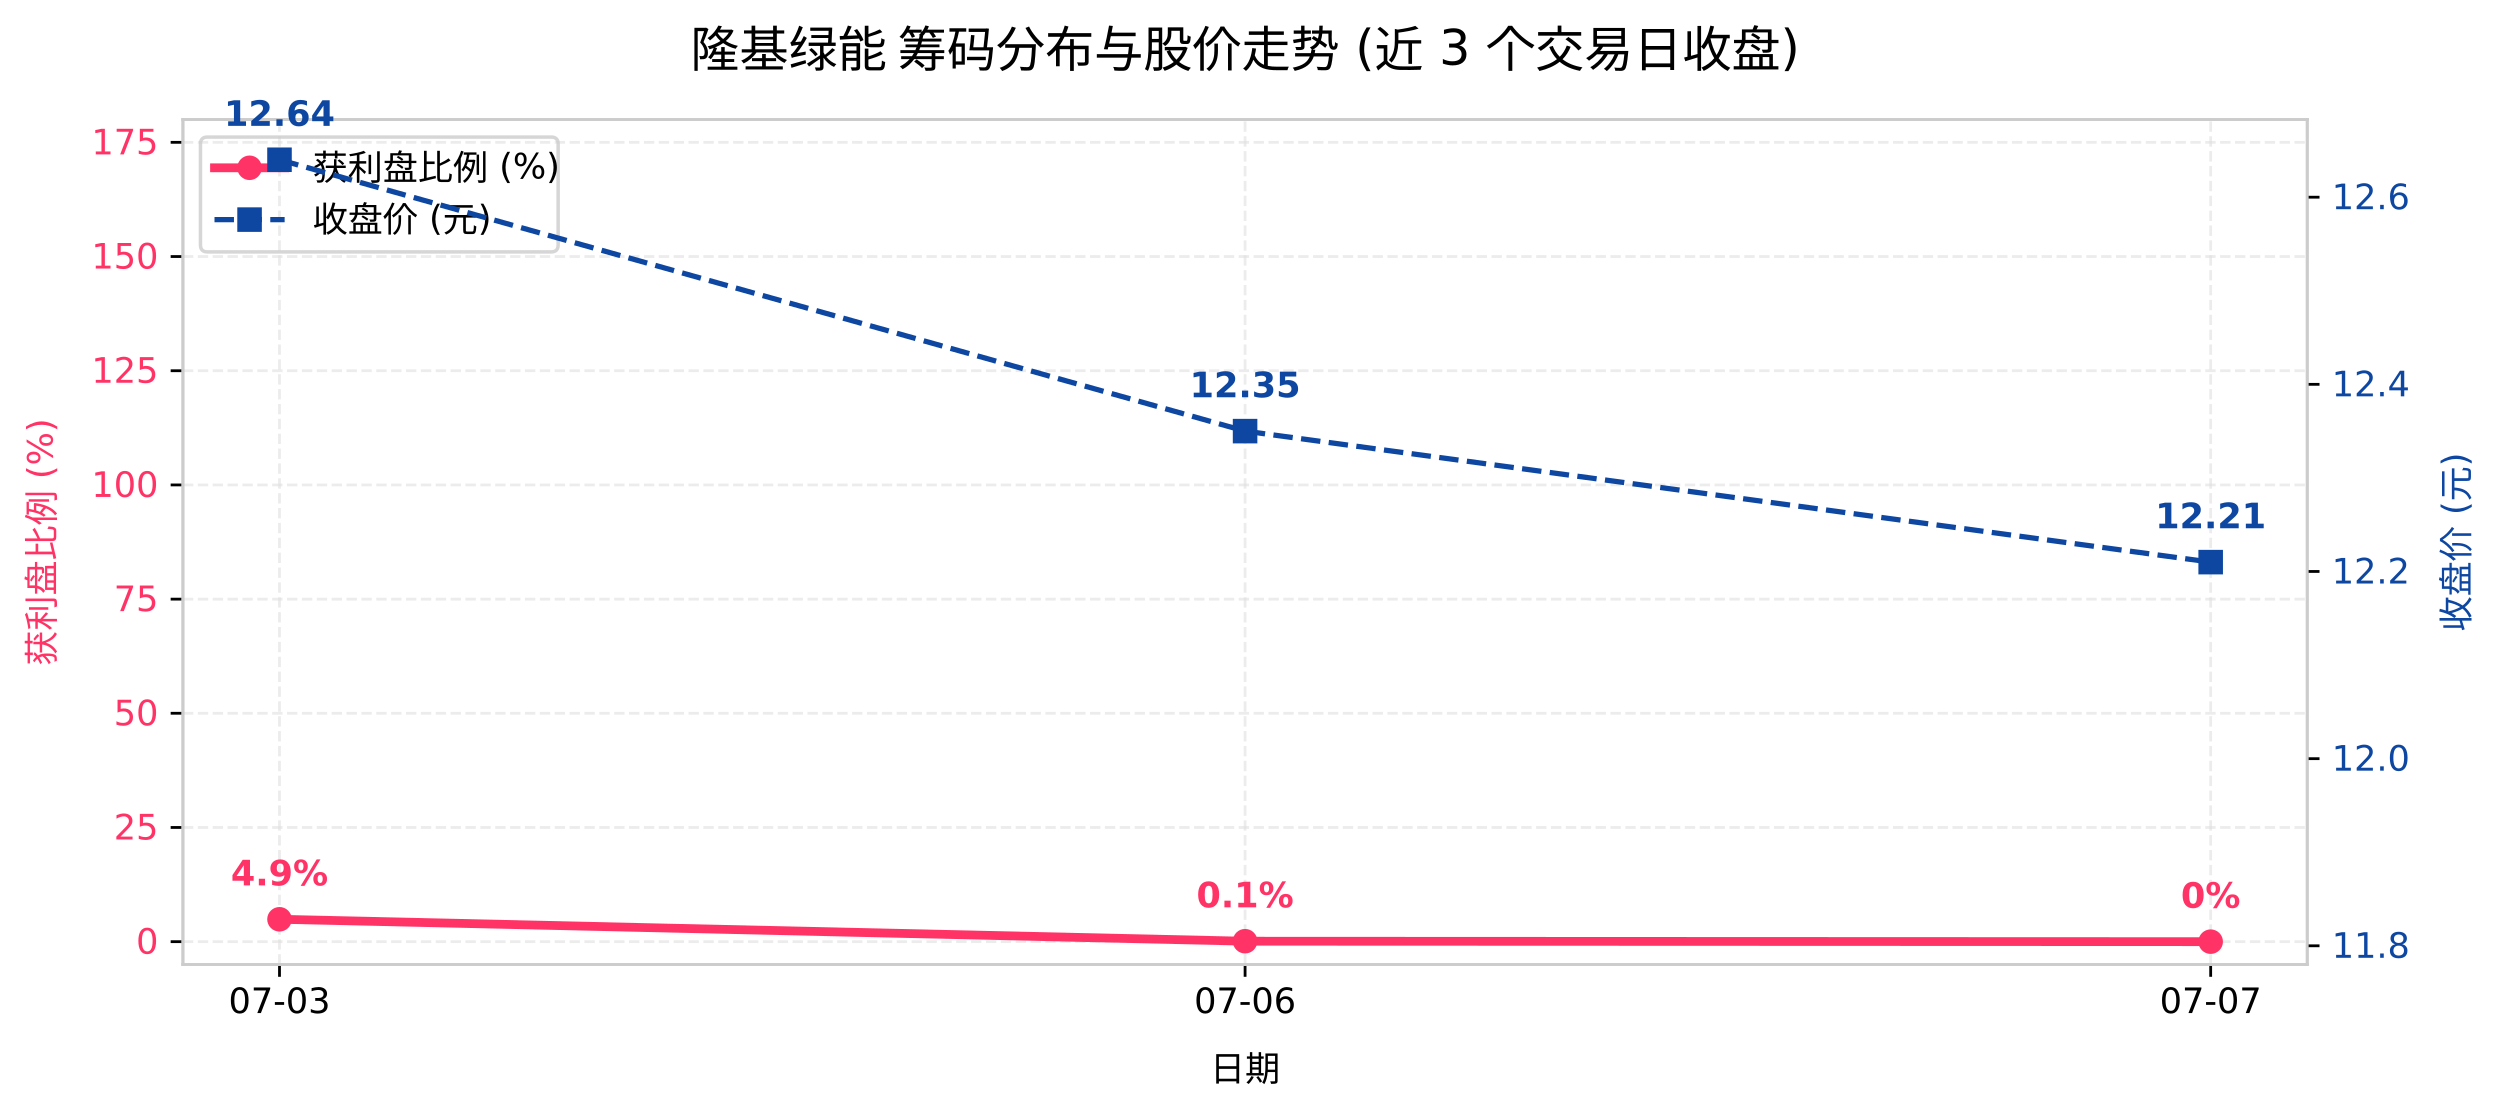
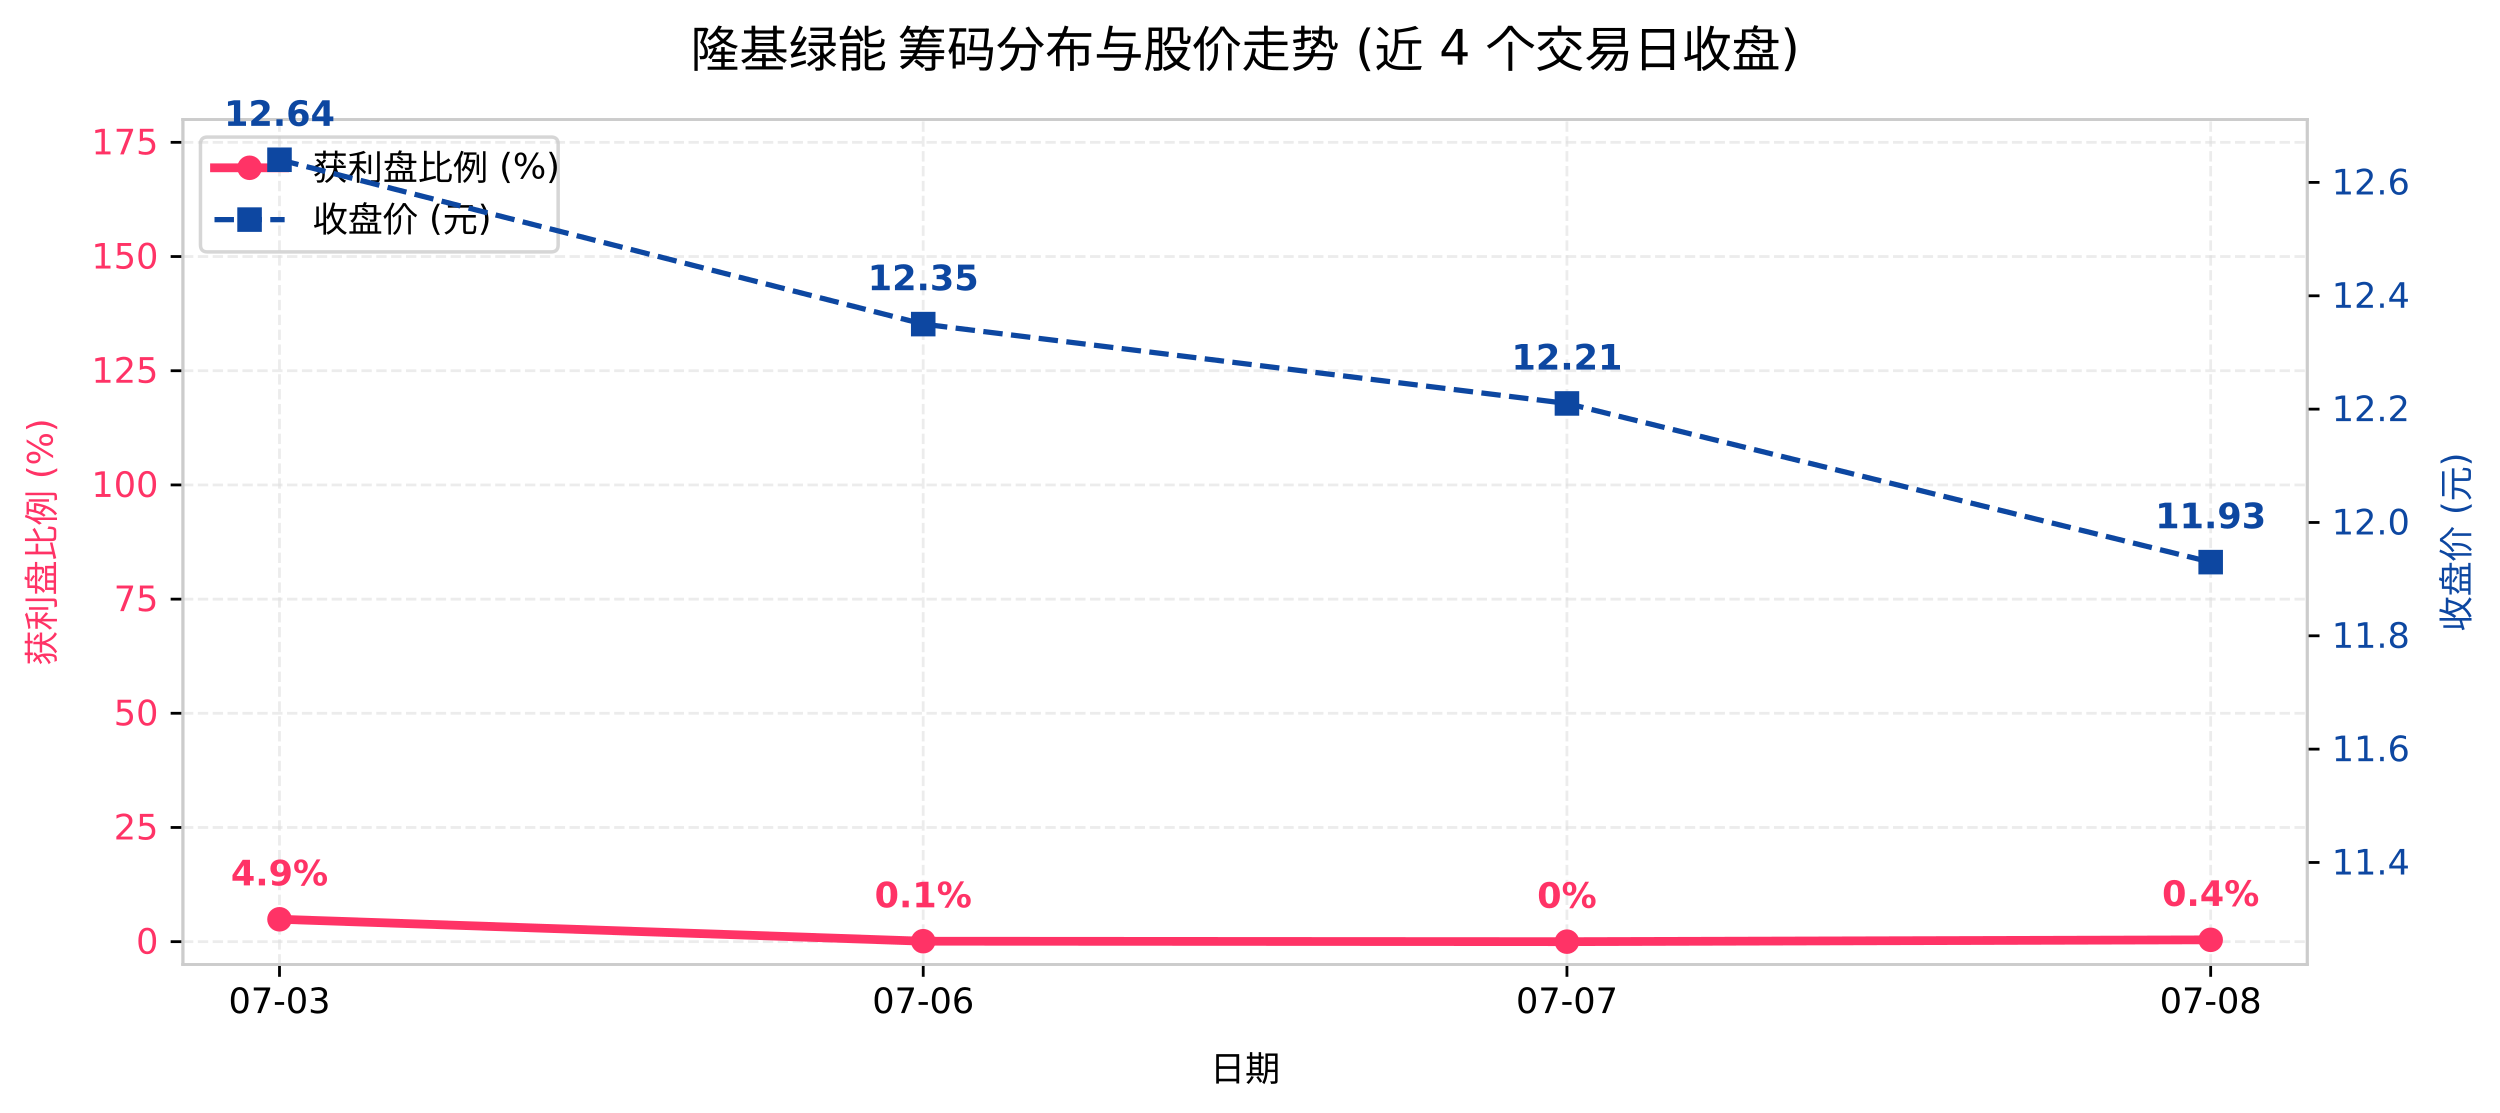
<svg xmlns="http://www.w3.org/2000/svg" xmlns:xlink="http://www.w3.org/1999/xlink" width="712.848pt" height="317.148pt" viewBox="0 0 712.848 317.148" version="1.1">
  <defs>
    <style type="text/css">*{stroke-linejoin: round; stroke-linecap: butt}</style>
  </defs>
  <g id="figure_1">
    <g id="patch_1">
      <path d="M 0 317.148  L 712.848 317.148  L 712.848 0  L 0 0  L 0 317.148  z " style="fill: none" />
    </g>
    <g id="axes_1">
      <g id="patch_2">
        <path d="M 52.163 275.017  L 657.883 275.017  L 657.883 34.08  L 52.163 34.08  L 52.163 275.017  z " style="fill: none" />
      </g>
      <g id="matplotlib.axis_1">
        <g id="xtick_1">
          <g id="line2d_1">
-             <path d="M 79.695 275.017  L 79.695 34.08  " clip-path="url(#p87358084dd)" style="fill: none; stroke-dasharray: 2.96,1.28; stroke-dashoffset: 0; stroke: #e0e0e0; stroke-opacity: 0.6; stroke-width: 0.8" />
+             <path d="M 79.695 275.017  L 79.695 34.08  " clip-path="url(#p264b00949a)" style="fill: none; stroke-dasharray: 2.96,1.28; stroke-dashoffset: 0; stroke: #e0e0e0; stroke-opacity: 0.6; stroke-width: 0.8" />
          </g>
          <g id="line2d_2">
            <defs>
-               <path id="m7f58b5cabd" d="M 0 0  L 0 3.5  " style="stroke: #000000; stroke-width: 0.8" />
+               <path id="m10f43f8db2" d="M 0 0  L 0 3.5  " style="stroke: #000000; stroke-width: 0.8" />
            </defs>
            <g>
-               <use xlink:href="#m7f58b5cabd" x="79.695" y="275.017" style="stroke: #000000; stroke-width: 0.8" />
+               <use xlink:href="#m10f43f8db2" x="79.695" y="275.017" style="stroke: #000000; stroke-width: 0.8" />
            </g>
          </g>
          <g id="text_1">
            <text style="font: 10px 'WenQuanYi Zen Hei', 'DejaVu Sans', 'Arial', sans-serif; text-anchor: middle" x="79.695" y="288.873" transform="rotate(-0 79.69523 288.8728)">07-03</text>
          </g>
        </g>
        <g id="xtick_2">
          <g id="line2d_3">
-             <path d="M 355.022 275.017  L 355.022 34.08  " clip-path="url(#p87358084dd)" style="fill: none; stroke-dasharray: 2.96,1.28; stroke-dashoffset: 0; stroke: #e0e0e0; stroke-opacity: 0.6; stroke-width: 0.8" />
+             <path d="M 263.247 275.017  L 263.247 34.08  " clip-path="url(#p264b00949a)" style="fill: none; stroke-dasharray: 2.96,1.28; stroke-dashoffset: 0; stroke: #e0e0e0; stroke-opacity: 0.6; stroke-width: 0.8" />
          </g>
          <g id="line2d_4">
            <g>
-               <use xlink:href="#m7f58b5cabd" x="355.022" y="275.017" style="stroke: #000000; stroke-width: 0.8" />
+               <use xlink:href="#m10f43f8db2" x="263.247" y="275.017" style="stroke: #000000; stroke-width: 0.8" />
            </g>
          </g>
          <g id="text_2">
-             <text style="font: 10px 'WenQuanYi Zen Hei', 'DejaVu Sans', 'Arial', sans-serif; text-anchor: middle" x="355.022" y="288.873" transform="rotate(-0 355.0225 288.8728)">07-06</text>
+             <text style="font: 10px 'WenQuanYi Zen Hei', 'DejaVu Sans', 'Arial', sans-serif; text-anchor: middle" x="263.247" y="288.873" transform="rotate(-0 263.2467 288.8728)">07-06</text>
          </g>
        </g>
        <g id="xtick_3">
          <g id="line2d_5">
-             <path d="M 630.35 275.017  L 630.35 34.08  " clip-path="url(#p87358084dd)" style="fill: none; stroke-dasharray: 2.96,1.28; stroke-dashoffset: 0; stroke: #e0e0e0; stroke-opacity: 0.6; stroke-width: 0.8" />
+             <path d="M 446.798 275.017  L 446.798 34.08  " clip-path="url(#p264b00949a)" style="fill: none; stroke-dasharray: 2.96,1.28; stroke-dashoffset: 0; stroke: #e0e0e0; stroke-opacity: 0.6; stroke-width: 0.8" />
          </g>
          <g id="line2d_6">
            <g>
-               <use xlink:href="#m7f58b5cabd" x="630.35" y="275.017" style="stroke: #000000; stroke-width: 0.8" />
+               <use xlink:href="#m10f43f8db2" x="446.798" y="275.017" style="stroke: #000000; stroke-width: 0.8" />
            </g>
          </g>
          <g id="text_3">
-             <text style="font: 10px 'WenQuanYi Zen Hei', 'DejaVu Sans', 'Arial', sans-serif; text-anchor: middle" x="630.35" y="288.873" transform="rotate(-0 630.3498 288.8728)">07-07</text>
-           </g>
-         </g>
-         <g id="text_4">
+             <text style="font: 10px 'WenQuanYi Zen Hei', 'DejaVu Sans', 'Arial', sans-serif; text-anchor: middle" x="446.798" y="288.873" transform="rotate(-0 446.7983 288.8728)">07-07</text>
+           </g>
+         </g>
+         <g id="xtick_4">
+           <g id="line2d_7">
+             <path d="M 630.35 275.017  L 630.35 34.08  " clip-path="url(#p264b00949a)" style="fill: none; stroke-dasharray: 2.96,1.28; stroke-dashoffset: 0; stroke: #e0e0e0; stroke-opacity: 0.6; stroke-width: 0.8" />
+           </g>
+           <g id="line2d_8">
+             <g>
+               <use xlink:href="#m10f43f8db2" x="630.35" y="275.017" style="stroke: #000000; stroke-width: 0.8" />
+             </g>
+           </g>
+           <g id="text_4">
+             <text style="font: 10px 'WenQuanYi Zen Hei', 'DejaVu Sans', 'Arial', sans-serif; text-anchor: middle" x="630.35" y="288.873" transform="rotate(-0 630.3498 288.8728)">07-08</text>
+           </g>
+         </g>
+         <g id="text_5">
          <text style="font: 10px 'WenQuanYi Zen Hei', 'DejaVu Sans', 'Arial', sans-serif; text-anchor: middle" x="355.022" y="308.287" transform="rotate(-0 355.0225 308.2869)">日期</text>
        </g>
      </g>
      <g id="matplotlib.axis_2">
        <g id="ytick_1">
-           <g id="line2d_7">
-             <path d="M 52.163 268.505  L 657.883 268.505  " clip-path="url(#p87358084dd)" style="fill: none; stroke-dasharray: 2.96,1.28; stroke-dashoffset: 0; stroke: #e0e0e0; stroke-opacity: 0.6; stroke-width: 0.8" />
-           </g>
-           <g id="line2d_8">
+           <g id="line2d_9">
+             <path d="M 52.163 268.505  L 657.883 268.505  " clip-path="url(#p264b00949a)" style="fill: none; stroke-dasharray: 2.96,1.28; stroke-dashoffset: 0; stroke: #e0e0e0; stroke-opacity: 0.6; stroke-width: 0.8" />
+           </g>
+           <g id="line2d_10">
            <defs>
-               <path id="mf922572b8c" d="M 0 0  L -3.5 0  " style="stroke: #000000; stroke-width: 0.8" />
+               <path id="mbeac94506a" d="M 0 0  L -3.5 0  " style="stroke: #000000; stroke-width: 0.8" />
            </defs>
            <g>
-               <use xlink:href="#mf922572b8c" x="52.163" y="268.505" style="stroke: #000000; stroke-width: 0.8" />
-             </g>
-           </g>
-           <g id="text_5">
+               <use xlink:href="#mbeac94506a" x="52.163" y="268.505" style="stroke: #000000; stroke-width: 0.8" />
+             </g>
+           </g>
+           <g id="text_6">
            <text style="fill: #ff3366; font: 10px 'WenQuanYi Zen Hei', 'DejaVu Sans', 'Arial', sans-serif; text-anchor: end" x="45.163" y="271.933" transform="rotate(-0 45.1625 271.9329)">0</text>
          </g>
        </g>
        <g id="ytick_2">
-           <g id="line2d_9">
-             <path d="M 52.163 235.946  L 657.883 235.946  " clip-path="url(#p87358084dd)" style="fill: none; stroke-dasharray: 2.96,1.28; stroke-dashoffset: 0; stroke: #e0e0e0; stroke-opacity: 0.6; stroke-width: 0.8" />
-           </g>
-           <g id="line2d_10">
-             <g>
-               <use xlink:href="#mf922572b8c" x="52.163" y="235.946" style="stroke: #000000; stroke-width: 0.8" />
-             </g>
-           </g>
-           <g id="text_6">
+           <g id="line2d_11">
+             <path d="M 52.163 235.946  L 657.883 235.946  " clip-path="url(#p264b00949a)" style="fill: none; stroke-dasharray: 2.96,1.28; stroke-dashoffset: 0; stroke: #e0e0e0; stroke-opacity: 0.6; stroke-width: 0.8" />
+           </g>
+           <g id="line2d_12">
+             <g>
+               <use xlink:href="#mbeac94506a" x="52.163" y="235.946" style="stroke: #000000; stroke-width: 0.8" />
+             </g>
+           </g>
+           <g id="text_7">
            <text style="fill: #ff3366; font: 10px 'WenQuanYi Zen Hei', 'DejaVu Sans', 'Arial', sans-serif; text-anchor: end" x="45.163" y="239.374" transform="rotate(-0 45.1625 239.3739)">25</text>
          </g>
        </g>
        <g id="ytick_3">
-           <g id="line2d_11">
-             <path d="M 52.163 203.387  L 657.883 203.387  " clip-path="url(#p87358084dd)" style="fill: none; stroke-dasharray: 2.96,1.28; stroke-dashoffset: 0; stroke: #e0e0e0; stroke-opacity: 0.6; stroke-width: 0.8" />
-           </g>
-           <g id="line2d_12">
-             <g>
-               <use xlink:href="#mf922572b8c" x="52.163" y="203.387" style="stroke: #000000; stroke-width: 0.8" />
-             </g>
-           </g>
-           <g id="text_7">
+           <g id="line2d_13">
+             <path d="M 52.163 203.387  L 657.883 203.387  " clip-path="url(#p264b00949a)" style="fill: none; stroke-dasharray: 2.96,1.28; stroke-dashoffset: 0; stroke: #e0e0e0; stroke-opacity: 0.6; stroke-width: 0.8" />
+           </g>
+           <g id="line2d_14">
+             <g>
+               <use xlink:href="#mbeac94506a" x="52.163" y="203.387" style="stroke: #000000; stroke-width: 0.8" />
+             </g>
+           </g>
+           <g id="text_8">
            <text style="fill: #ff3366; font: 10px 'WenQuanYi Zen Hei', 'DejaVu Sans', 'Arial', sans-serif; text-anchor: end" x="45.163" y="206.815" transform="rotate(-0 45.1625 206.815)">50</text>
          </g>
        </g>
        <g id="ytick_4">
-           <g id="line2d_13">
-             <path d="M 52.163 170.828  L 657.883 170.828  " clip-path="url(#p87358084dd)" style="fill: none; stroke-dasharray: 2.96,1.28; stroke-dashoffset: 0; stroke: #e0e0e0; stroke-opacity: 0.6; stroke-width: 0.8" />
-           </g>
-           <g id="line2d_14">
-             <g>
-               <use xlink:href="#mf922572b8c" x="52.163" y="170.828" style="stroke: #000000; stroke-width: 0.8" />
-             </g>
-           </g>
-           <g id="text_8">
+           <g id="line2d_15">
+             <path d="M 52.163 170.828  L 657.883 170.828  " clip-path="url(#p264b00949a)" style="fill: none; stroke-dasharray: 2.96,1.28; stroke-dashoffset: 0; stroke: #e0e0e0; stroke-opacity: 0.6; stroke-width: 0.8" />
+           </g>
+           <g id="line2d_16">
+             <g>
+               <use xlink:href="#mbeac94506a" x="52.163" y="170.828" style="stroke: #000000; stroke-width: 0.8" />
+             </g>
+           </g>
+           <g id="text_9">
            <text style="fill: #ff3366; font: 10px 'WenQuanYi Zen Hei', 'DejaVu Sans', 'Arial', sans-serif; text-anchor: end" x="45.163" y="174.256" transform="rotate(-0 45.1625 174.256)">75</text>
          </g>
        </g>
        <g id="ytick_5">
-           <g id="line2d_15">
-             <path d="M 52.163 138.269  L 657.883 138.269  " clip-path="url(#p87358084dd)" style="fill: none; stroke-dasharray: 2.96,1.28; stroke-dashoffset: 0; stroke: #e0e0e0; stroke-opacity: 0.6; stroke-width: 0.8" />
-           </g>
-           <g id="line2d_16">
-             <g>
-               <use xlink:href="#mf922572b8c" x="52.163" y="138.269" style="stroke: #000000; stroke-width: 0.8" />
-             </g>
-           </g>
-           <g id="text_9">
+           <g id="line2d_17">
+             <path d="M 52.163 138.269  L 657.883 138.269  " clip-path="url(#p264b00949a)" style="fill: none; stroke-dasharray: 2.96,1.28; stroke-dashoffset: 0; stroke: #e0e0e0; stroke-opacity: 0.6; stroke-width: 0.8" />
+           </g>
+           <g id="line2d_18">
+             <g>
+               <use xlink:href="#mbeac94506a" x="52.163" y="138.269" style="stroke: #000000; stroke-width: 0.8" />
+             </g>
+           </g>
+           <g id="text_10">
            <text style="fill: #ff3366; font: 10px 'WenQuanYi Zen Hei', 'DejaVu Sans', 'Arial', sans-serif; text-anchor: end" x="45.163" y="141.697" transform="rotate(-0 45.1625 141.6971)">100</text>
          </g>
        </g>
        <g id="ytick_6">
-           <g id="line2d_17">
-             <path d="M 52.163 105.71  L 657.883 105.71  " clip-path="url(#p87358084dd)" style="fill: none; stroke-dasharray: 2.96,1.28; stroke-dashoffset: 0; stroke: #e0e0e0; stroke-opacity: 0.6; stroke-width: 0.8" />
-           </g>
-           <g id="line2d_18">
-             <g>
-               <use xlink:href="#mf922572b8c" x="52.163" y="105.71" style="stroke: #000000; stroke-width: 0.8" />
-             </g>
-           </g>
-           <g id="text_10">
+           <g id="line2d_19">
+             <path d="M 52.163 105.71  L 657.883 105.71  " clip-path="url(#p264b00949a)" style="fill: none; stroke-dasharray: 2.96,1.28; stroke-dashoffset: 0; stroke: #e0e0e0; stroke-opacity: 0.6; stroke-width: 0.8" />
+           </g>
+           <g id="line2d_20">
+             <g>
+               <use xlink:href="#mbeac94506a" x="52.163" y="105.71" style="stroke: #000000; stroke-width: 0.8" />
+             </g>
+           </g>
+           <g id="text_11">
            <text style="fill: #ff3366; font: 10px 'WenQuanYi Zen Hei', 'DejaVu Sans', 'Arial', sans-serif; text-anchor: end" x="45.163" y="109.138" transform="rotate(-0 45.1625 109.1381)">125</text>
          </g>
        </g>
        <g id="ytick_7">
-           <g id="line2d_19">
-             <path d="M 52.163 73.151  L 657.883 73.151  " clip-path="url(#p87358084dd)" style="fill: none; stroke-dasharray: 2.96,1.28; stroke-dashoffset: 0; stroke: #e0e0e0; stroke-opacity: 0.6; stroke-width: 0.8" />
-           </g>
-           <g id="line2d_20">
-             <g>
-               <use xlink:href="#mf922572b8c" x="52.163" y="73.151" style="stroke: #000000; stroke-width: 0.8" />
-             </g>
-           </g>
-           <g id="text_11">
+           <g id="line2d_21">
+             <path d="M 52.163 73.151  L 657.883 73.151  " clip-path="url(#p264b00949a)" style="fill: none; stroke-dasharray: 2.96,1.28; stroke-dashoffset: 0; stroke: #e0e0e0; stroke-opacity: 0.6; stroke-width: 0.8" />
+           </g>
+           <g id="line2d_22">
+             <g>
+               <use xlink:href="#mbeac94506a" x="52.163" y="73.151" style="stroke: #000000; stroke-width: 0.8" />
+             </g>
+           </g>
+           <g id="text_12">
            <text style="fill: #ff3366; font: 10px 'WenQuanYi Zen Hei', 'DejaVu Sans', 'Arial', sans-serif; text-anchor: end" x="45.163" y="76.579" transform="rotate(-0 45.1625 76.57918)">150</text>
          </g>
        </g>
        <g id="ytick_8">
-           <g id="line2d_21">
-             <path d="M 52.163 40.592  L 657.883 40.592  " clip-path="url(#p87358084dd)" style="fill: none; stroke-dasharray: 2.96,1.28; stroke-dashoffset: 0; stroke: #e0e0e0; stroke-opacity: 0.6; stroke-width: 0.8" />
-           </g>
-           <g id="line2d_22">
-             <g>
-               <use xlink:href="#mf922572b8c" x="52.163" y="40.592" style="stroke: #000000; stroke-width: 0.8" />
-             </g>
-           </g>
-           <g id="text_12">
+           <g id="line2d_23">
+             <path d="M 52.163 40.592  L 657.883 40.592  " clip-path="url(#p264b00949a)" style="fill: none; stroke-dasharray: 2.96,1.28; stroke-dashoffset: 0; stroke: #e0e0e0; stroke-opacity: 0.6; stroke-width: 0.8" />
+           </g>
+           <g id="line2d_24">
+             <g>
+               <use xlink:href="#mbeac94506a" x="52.163" y="40.592" style="stroke: #000000; stroke-width: 0.8" />
+             </g>
+           </g>
+           <g id="text_13">
            <text style="fill: #ff3366; font: 10px 'WenQuanYi Zen Hei', 'DejaVu Sans', 'Arial', sans-serif; text-anchor: end" x="45.163" y="44.02" transform="rotate(-0 45.1625 44.02023)">175</text>
          </g>
        </g>
-         <g id="text_13">
+         <g id="text_14">
          <text style="fill: #ff3366; font: 10px 'WenQuanYi Zen Hei', 'DejaVu Sans', 'Arial', sans-serif; text-anchor: middle" x="15.463" y="154.548" transform="rotate(-90 15.4625 154.5484)">获利盘比例 (%)</text>
        </g>
      </g>
-       <g id="line2d_23">
-         <path d="M 79.695 262.123  L 355.022 268.375  L 630.35 268.505  " clip-path="url(#p87358084dd)" style="fill: none; stroke: #ff3366; stroke-width: 2.5; stroke-linecap: square" />
+       <g id="line2d_25">
+         <path d="M 79.695 262.123  L 263.247 268.375  L 446.798 268.505  L 630.35 267.984  " clip-path="url(#p264b00949a)" style="fill: none; stroke: #ff3366; stroke-width: 2.5; stroke-linecap: square" />
        <defs>
-           <path id="mcb63b42c54" d="M 0 3  C 0.796 3 1.559 2.684 2.121 2.121  C 2.684 1.559 3 0.796 3 0  C 3 -0.796 2.684 -1.559 2.121 -2.121  C 1.559 -2.684 0.796 -3 0 -3  C -0.796 -3 -1.559 -2.684 -2.121 -2.121  C -2.684 -1.559 -3 -0.796 -3 0  C -3 0.796 -2.684 1.559 -2.121 2.121  C -1.559 2.684 -0.796 3 0 3  z " style="stroke: #ff3366" />
+           <path id="m38382d16fa" d="M 0 3  C 0.796 3 1.559 2.684 2.121 2.121  C 2.684 1.559 3 0.796 3 0  C 3 -0.796 2.684 -1.559 2.121 -2.121  C 1.559 -2.684 0.796 -3 0 -3  C -0.796 -3 -1.559 -2.684 -2.121 -2.121  C -2.684 -1.559 -3 -0.796 -3 0  C -3 0.796 -2.684 1.559 -2.121 2.121  C -1.559 2.684 -0.796 3 0 3  z " style="stroke: #ff3366" />
        </defs>
-         <g clip-path="url(#p87358084dd)">
-           <use xlink:href="#mcb63b42c54" x="79.695" y="262.123" style="fill: #ff3366; stroke: #ff3366" />
-           <use xlink:href="#mcb63b42c54" x="355.022" y="268.375" style="fill: #ff3366; stroke: #ff3366" />
-           <use xlink:href="#mcb63b42c54" x="630.35" y="268.505" style="fill: #ff3366; stroke: #ff3366" />
+         <g clip-path="url(#p264b00949a)">
+           <use xlink:href="#m38382d16fa" x="79.695" y="262.123" style="fill: #ff3366; stroke: #ff3366" />
+           <use xlink:href="#m38382d16fa" x="263.247" y="268.375" style="fill: #ff3366; stroke: #ff3366" />
+           <use xlink:href="#m38382d16fa" x="446.798" y="268.505" style="fill: #ff3366; stroke: #ff3366" />
+           <use xlink:href="#m38382d16fa" x="630.35" y="267.984" style="fill: #ff3366; stroke: #ff3366" />
        </g>
      </g>
      <g id="patch_3">
        <path d="M 52.163 275.017  L 52.163 34.08  " style="fill: none; stroke: #cccccc; stroke-width: 0.8; stroke-linejoin: miter; stroke-linecap: square" />
      </g>
      <g id="patch_4">
        <path d="M 657.883 275.017  L 657.883 34.08  " style="fill: none; stroke: #cccccc; stroke-width: 0.8; stroke-linejoin: miter; stroke-linecap: square" />
      </g>
      <g id="patch_5">
        <path d="M 52.163 275.017  L 657.883 275.017  " style="fill: none; stroke: #cccccc; stroke-width: 0.8; stroke-linejoin: miter; stroke-linecap: square" />
      </g>
      <g id="patch_6">
        <path d="M 52.163 34.08  L 657.883 34.08  " style="fill: none; stroke: #cccccc; stroke-width: 0.8; stroke-linejoin: miter; stroke-linecap: square" />
      </g>
-       <g id="text_14">
+       <g id="text_15">
        <text style="fill: #ff3366; font: 700 10px 'WenQuanYi Zen Hei', 'DejaVu Sans', 'Arial', sans-serif; text-anchor: middle" x="79.695" y="252.462" transform="rotate(-0 79.69523 252.4623)">4.9%</text>
      </g>
-       <g id="text_15">
-         <text style="fill: #ff3366; font: 700 10px 'WenQuanYi Zen Hei', 'DejaVu Sans', 'Arial', sans-serif; text-anchor: middle" x="355.022" y="258.714" transform="rotate(-0 355.0225 258.7136)">0.1%</text>
-       </g>
      <g id="text_16">
-         <text style="fill: #ff3366; font: 700 10px 'WenQuanYi Zen Hei', 'DejaVu Sans', 'Arial', sans-serif; text-anchor: middle" x="630.35" y="258.844" transform="rotate(-0 630.3498 258.8438)">0%</text>
+         <text style="fill: #ff3366; font: 700 10px 'WenQuanYi Zen Hei', 'DejaVu Sans', 'Arial', sans-serif; text-anchor: middle" x="263.247" y="258.714" transform="rotate(-0 263.2467 258.7136)">0.1%</text>
+       </g>
+       <g id="text_17">
+         <text style="fill: #ff3366; font: 700 10px 'WenQuanYi Zen Hei', 'DejaVu Sans', 'Arial', sans-serif; text-anchor: middle" x="446.798" y="258.844" transform="rotate(-0 446.7983 258.8438)">0%</text>
+       </g>
+       <g id="text_18">
+         <text style="fill: #ff3366; font: 700 10px 'WenQuanYi Zen Hei', 'DejaVu Sans', 'Arial', sans-serif; text-anchor: middle" x="630.35" y="258.323" transform="rotate(-0 630.3498 258.3229)">0.4%</text>
      </g>
      <g id="legend_1">
        <g id="patch_7">
          <path d="M 59.163 71.829  L 157.15 71.829  Q 159.15 71.829 159.15 69.829  L 159.15 41.08  Q 159.15 39.08 157.15 39.08  L 59.163 39.08  Q 57.163 39.08 57.163 41.08  L 57.163 69.829  Q 57.163 71.829 59.163 71.829  L 59.163 71.829  z " style="fill: none; opacity: 0.8; stroke: #cccccc; stroke-linejoin: miter" />
        </g>
-         <g id="line2d_24">
+         <g id="line2d_26">
          <path d="M 61.163 47.843  L 71.162 47.843  L 81.162 47.843  " style="fill: none; stroke: #ff3366; stroke-width: 2.5; stroke-linecap: square" />
          <g>
-             <use xlink:href="#mcb63b42c54" x="71.162" y="47.843" style="fill: #ff3366; stroke: #ff3366" />
-           </g>
-         </g>
-         <g id="text_17">
+             <use xlink:href="#m38382d16fa" x="71.162" y="47.843" style="fill: #ff3366; stroke: #ff3366" />
+           </g>
+         </g>
+         <g id="text_19">
          <text style="font: 10px 'WenQuanYi Zen Hei', 'DejaVu Sans', 'Arial', sans-serif; text-anchor: start" x="89.162" y="51.343" transform="rotate(-0 89.1625 51.34281)">获利盘比例 (%)</text>
        </g>
-         <g id="line2d_25">
+         <g id="line2d_27">
          <path d="M 61.163 62.619  L 71.162 62.619  L 81.162 62.619  " style="fill: none; stroke-dasharray: 5.55,2.4; stroke-dashoffset: 0; stroke: #0d47a1; stroke-width: 1.5" />
          <defs>
-             <path id="m7899e4404c" d="M -3 3  L 3 3  L 3 -3  L -3 -3  z " style="stroke: #0d47a1; stroke-linejoin: miter" />
+             <path id="mae15eeb3a0" d="M -3 3  L 3 3  L 3 -3  L -3 -3  z " style="stroke: #0d47a1; stroke-linejoin: miter" />
          </defs>
          <g>
-             <use xlink:href="#m7899e4404c" x="71.162" y="62.619" style="fill: #0d47a1; stroke: #0d47a1; stroke-linejoin: miter" />
-           </g>
-         </g>
-         <g id="text_18">
+             <use xlink:href="#mae15eeb3a0" x="71.162" y="62.619" style="fill: #0d47a1; stroke: #0d47a1; stroke-linejoin: miter" />
+           </g>
+         </g>
+         <g id="text_20">
          <text style="font: 10px 'WenQuanYi Zen Hei', 'DejaVu Sans', 'Arial', sans-serif; text-anchor: start" x="89.162" y="66.119" transform="rotate(-0 89.1625 66.11938)">收盘价 (元)</text>
        </g>
      </g>
    </g>
    <g id="axes_2">
      <g id="matplotlib.axis_3">
        <g id="ytick_9">
-           <g id="line2d_26">
+           <g id="line2d_28">
            <defs>
-               <path id="mf047fe22fd" d="M 0 0  L 3.5 0  " style="stroke: #000000; stroke-width: 0.8" />
+               <path id="m9c6695fe6e" d="M 0 0  L 3.5 0  " style="stroke: #000000; stroke-width: 0.8" />
            </defs>
            <g>
-               <use xlink:href="#mf047fe22fd" x="657.883" y="269.68" style="stroke: #000000; stroke-width: 0.8" />
-             </g>
-           </g>
-           <g id="text_19">
-             <text style="fill: #0d47a1; font: 10px 'WenQuanYi Zen Hei', 'DejaVu Sans', 'Arial', sans-serif; text-anchor: start" x="664.883" y="273.108" transform="rotate(-0 664.8825 273.1083)">11.8</text>
+               <use xlink:href="#m9c6695fe6e" x="657.883" y="245.93" style="stroke: #000000; stroke-width: 0.8" />
+             </g>
+           </g>
+           <g id="text_21">
+             <text style="fill: #0d47a1; font: 10px 'WenQuanYi Zen Hei', 'DejaVu Sans', 'Arial', sans-serif; text-anchor: start" x="664.883" y="249.358" transform="rotate(-0 664.8825 249.3578)">11.4</text>
          </g>
        </g>
        <g id="ytick_10">
-           <g id="line2d_27">
-             <g>
-               <use xlink:href="#mf047fe22fd" x="657.883" y="216.317" style="stroke: #000000; stroke-width: 0.8" />
-             </g>
-           </g>
-           <g id="text_20">
-             <text style="fill: #0d47a1; font: 10px 'WenQuanYi Zen Hei', 'DejaVu Sans', 'Arial', sans-serif; text-anchor: start" x="664.883" y="219.745" transform="rotate(-0 664.8825 219.7448)">12.0</text>
+           <g id="line2d_29">
+             <g>
+               <use xlink:href="#m9c6695fe6e" x="657.883" y="213.611" style="stroke: #000000; stroke-width: 0.8" />
+             </g>
+           </g>
+           <g id="text_22">
+             <text style="fill: #0d47a1; font: 10px 'WenQuanYi Zen Hei', 'DejaVu Sans', 'Arial', sans-serif; text-anchor: start" x="664.883" y="217.039" transform="rotate(-0 664.8825 217.0391)">11.6</text>
          </g>
        </g>
        <g id="ytick_11">
-           <g id="line2d_28">
-             <g>
-               <use xlink:href="#mf047fe22fd" x="657.883" y="162.953" style="stroke: #000000; stroke-width: 0.8" />
-             </g>
-           </g>
-           <g id="text_21">
-             <text style="fill: #0d47a1; font: 10px 'WenQuanYi Zen Hei', 'DejaVu Sans', 'Arial', sans-serif; text-anchor: start" x="664.883" y="166.381" transform="rotate(-0 664.8825 166.3813)">12.2</text>
+           <g id="line2d_30">
+             <g>
+               <use xlink:href="#m9c6695fe6e" x="657.883" y="181.292" style="stroke: #000000; stroke-width: 0.8" />
+             </g>
+           </g>
+           <g id="text_23">
+             <text style="fill: #0d47a1; font: 10px 'WenQuanYi Zen Hei', 'DejaVu Sans', 'Arial', sans-serif; text-anchor: start" x="664.883" y="184.72" transform="rotate(-0 664.8825 184.7203)">11.8</text>
          </g>
        </g>
        <g id="ytick_12">
-           <g id="line2d_29">
-             <g>
-               <use xlink:href="#mf047fe22fd" x="657.883" y="109.59" style="stroke: #000000; stroke-width: 0.8" />
-             </g>
-           </g>
-           <g id="text_22">
-             <text style="fill: #0d47a1; font: 10px 'WenQuanYi Zen Hei', 'DejaVu Sans', 'Arial', sans-serif; text-anchor: start" x="664.883" y="113.018" transform="rotate(-0 664.8825 113.0178)">12.4</text>
+           <g id="line2d_31">
+             <g>
+               <use xlink:href="#m9c6695fe6e" x="657.883" y="148.973" style="stroke: #000000; stroke-width: 0.8" />
+             </g>
+           </g>
+           <g id="text_24">
+             <text style="fill: #0d47a1; font: 10px 'WenQuanYi Zen Hei', 'DejaVu Sans', 'Arial', sans-serif; text-anchor: start" x="664.883" y="152.402" transform="rotate(-0 664.8825 152.4016)">12.0</text>
          </g>
        </g>
        <g id="ytick_13">
-           <g id="line2d_30">
-             <g>
-               <use xlink:href="#mf047fe22fd" x="657.883" y="56.226" style="stroke: #000000; stroke-width: 0.8" />
-             </g>
-           </g>
-           <g id="text_23">
-             <text style="fill: #0d47a1; font: 10px 'WenQuanYi Zen Hei', 'DejaVu Sans', 'Arial', sans-serif; text-anchor: start" x="664.883" y="59.654" transform="rotate(-0 664.8825 59.65429)">12.6</text>
-           </g>
-         </g>
-         <g id="text_24">
+           <g id="line2d_32">
+             <g>
+               <use xlink:href="#m9c6695fe6e" x="657.883" y="116.655" style="stroke: #000000; stroke-width: 0.8" />
+             </g>
+           </g>
+           <g id="text_25">
+             <text style="fill: #0d47a1; font: 10px 'WenQuanYi Zen Hei', 'DejaVu Sans', 'Arial', sans-serif; text-anchor: start" x="664.883" y="120.083" transform="rotate(-0 664.8825 120.0828)">12.2</text>
+           </g>
+         </g>
+         <g id="ytick_14">
+           <g id="line2d_33">
+             <g>
+               <use xlink:href="#m9c6695fe6e" x="657.883" y="84.336" style="stroke: #000000; stroke-width: 0.8" />
+             </g>
+           </g>
+           <g id="text_26">
+             <text style="fill: #0d47a1; font: 10px 'WenQuanYi Zen Hei', 'DejaVu Sans', 'Arial', sans-serif; text-anchor: start" x="664.883" y="87.764" transform="rotate(-0 664.8825 87.76409)">12.4</text>
+           </g>
+         </g>
+         <g id="ytick_15">
+           <g id="line2d_34">
+             <g>
+               <use xlink:href="#m9c6695fe6e" x="657.883" y="52.017" style="stroke: #000000; stroke-width: 0.8" />
+             </g>
+           </g>
+           <g id="text_27">
+             <text style="fill: #0d47a1; font: 10px 'WenQuanYi Zen Hei', 'DejaVu Sans', 'Arial', sans-serif; text-anchor: start" x="664.883" y="55.445" transform="rotate(-0 664.8825 55.44534)">12.6</text>
+           </g>
+         </g>
+         <g id="text_28">
          <text style="fill: #0d47a1; font: 10px 'WenQuanYi Zen Hei', 'DejaVu Sans', 'Arial', sans-serif; text-anchor: middle" x="703.939" y="154.548" transform="rotate(-90 703.9388 154.5484)">收盘价 (元)</text>
        </g>
      </g>
-       <g id="line2d_31">
-         <path d="M 79.695 45.553  L 355.022 122.931  L 630.35 160.285  " clip-path="url(#p87358084dd)" style="fill: none; stroke-dasharray: 5.55,2.4; stroke-dashoffset: 0; stroke: #0d47a1; stroke-width: 1.5" />
-         <g clip-path="url(#p87358084dd)">
-           <use xlink:href="#m7899e4404c" x="79.695" y="45.553" style="fill: #0d47a1; stroke: #0d47a1; stroke-linejoin: miter" />
-           <use xlink:href="#m7899e4404c" x="355.022" y="122.931" style="fill: #0d47a1; stroke: #0d47a1; stroke-linejoin: miter" />
-           <use xlink:href="#m7899e4404c" x="630.35" y="160.285" style="fill: #0d47a1; stroke: #0d47a1; stroke-linejoin: miter" />
+       <g id="line2d_35">
+         <path d="M 79.695 45.553  L 263.247 92.416  L 446.798 115.039  L 630.35 160.285  " clip-path="url(#p264b00949a)" style="fill: none; stroke-dasharray: 5.55,2.4; stroke-dashoffset: 0; stroke: #0d47a1; stroke-width: 1.5" />
+         <g clip-path="url(#p264b00949a)">
+           <use xlink:href="#mae15eeb3a0" x="79.695" y="45.553" style="fill: #0d47a1; stroke: #0d47a1; stroke-linejoin: miter" />
+           <use xlink:href="#mae15eeb3a0" x="263.247" y="92.416" style="fill: #0d47a1; stroke: #0d47a1; stroke-linejoin: miter" />
+           <use xlink:href="#mae15eeb3a0" x="446.798" y="115.039" style="fill: #0d47a1; stroke: #0d47a1; stroke-linejoin: miter" />
+           <use xlink:href="#mae15eeb3a0" x="630.35" y="160.285" style="fill: #0d47a1; stroke: #0d47a1; stroke-linejoin: miter" />
        </g>
      </g>
      <g id="patch_8">
        <path d="M 52.163 275.017  L 52.163 34.08  " style="fill: none; stroke: #cccccc; stroke-width: 0.8; stroke-linejoin: miter; stroke-linecap: square" />
      </g>
      <g id="patch_9">
        <path d="M 657.883 275.017  L 657.883 34.08  " style="fill: none; stroke: #cccccc; stroke-width: 0.8; stroke-linejoin: miter; stroke-linecap: square" />
      </g>
      <g id="patch_10">
        <path d="M 52.163 275.017  L 657.883 275.017  " style="fill: none; stroke: #cccccc; stroke-width: 0.8; stroke-linejoin: miter; stroke-linecap: square" />
      </g>
      <g id="patch_11">
        <path d="M 52.163 34.08  L 657.883 34.08  " style="fill: none; stroke: #cccccc; stroke-width: 0.8; stroke-linejoin: miter; stroke-linecap: square" />
      </g>
-       <g id="text_25">
+       <g id="text_29">
        <text style="fill: #0d47a1; font: 700 10px 'WenQuanYi Zen Hei', 'DejaVu Sans', 'Arial', sans-serif; text-anchor: middle" x="79.695" y="35.893" transform="rotate(-0 79.69523 35.89253)">12.64</text>
      </g>
-       <g id="text_26">
-         <text style="fill: #0d47a1; font: 700 10px 'WenQuanYi Zen Hei', 'DejaVu Sans', 'Arial', sans-serif; text-anchor: middle" x="355.022" y="113.27" transform="rotate(-0 355.0225 113.2696)">12.35</text>
-       </g>
-       <g id="text_27">
-         <text style="fill: #0d47a1; font: 700 10px 'WenQuanYi Zen Hei', 'DejaVu Sans', 'Arial', sans-serif; text-anchor: middle" x="630.35" y="150.624" transform="rotate(-0 630.3498 150.6241)">12.21</text>
-       </g>
-       <g id="text_28">
-         <text style="font: 14px 'WenQuanYi Zen Hei', 'DejaVu Sans', 'Arial', sans-serif; text-anchor: middle" x="355.022" y="19.08" transform="rotate(-0 355.0225 19.08031)">隆基绿能 筹码分布与股价走势 (近 3 个交易日收盘)</text>
+       <g id="text_30">
+         <text style="fill: #0d47a1; font: 700 10px 'WenQuanYi Zen Hei', 'DejaVu Sans', 'Arial', sans-serif; text-anchor: middle" x="263.247" y="82.755" transform="rotate(-0 263.2467 82.75471)">12.35</text>
+       </g>
+       <g id="text_31">
+         <text style="fill: #0d47a1; font: 700 10px 'WenQuanYi Zen Hei', 'DejaVu Sans', 'Arial', sans-serif; text-anchor: middle" x="446.798" y="105.378" transform="rotate(-0 446.7983 105.3778)">12.21</text>
+       </g>
+       <g id="text_32">
+         <text style="fill: #0d47a1; font: 700 10px 'WenQuanYi Zen Hei', 'DejaVu Sans', 'Arial', sans-serif; text-anchor: middle" x="630.35" y="150.624" transform="rotate(-0 630.3498 150.6241)">11.93</text>
+       </g>
+       <g id="text_33">
+         <text style="font: 14px 'WenQuanYi Zen Hei', 'DejaVu Sans', 'Arial', sans-serif; text-anchor: middle" x="355.022" y="19.08" transform="rotate(-0 355.0225 19.08031)">隆基绿能 筹码分布与股价走势 (近 4 个交易日收盘)</text>
      </g>
    </g>
  </g>
  <defs>
-     <clipPath id="p87358084dd">
+     <clipPath id="p264b00949a">
      <rect x="52.163" y="34.08" width="605.72" height="240.936" />
    </clipPath>
  </defs>
</svg>
